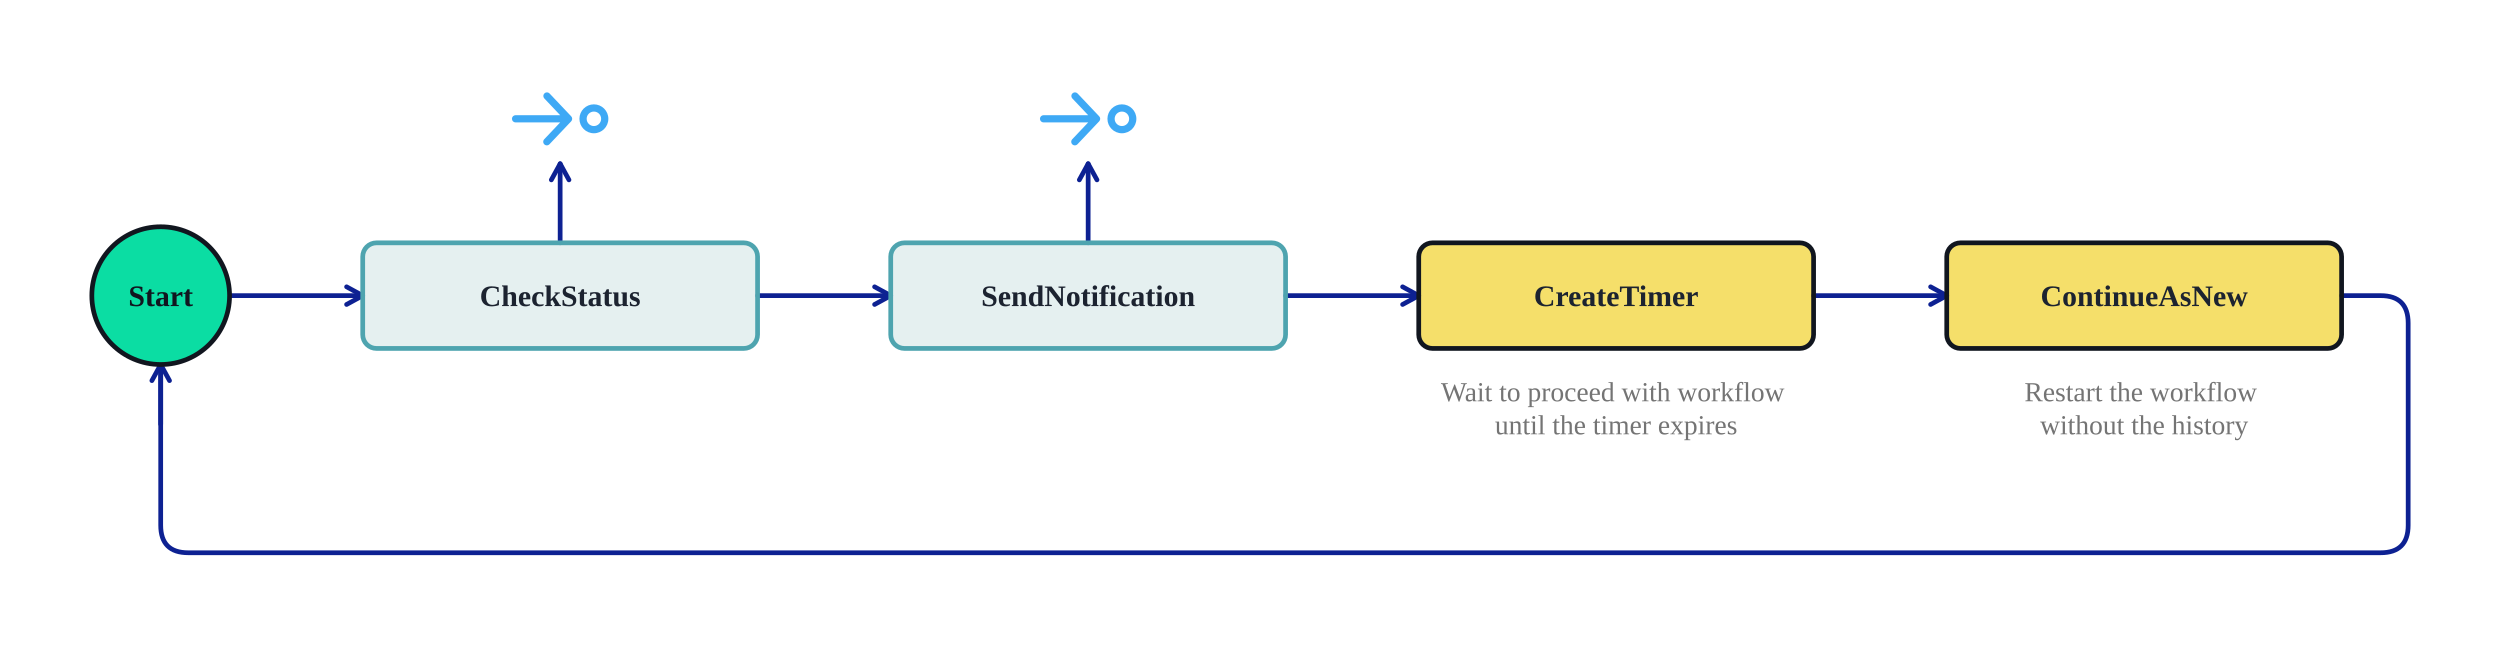
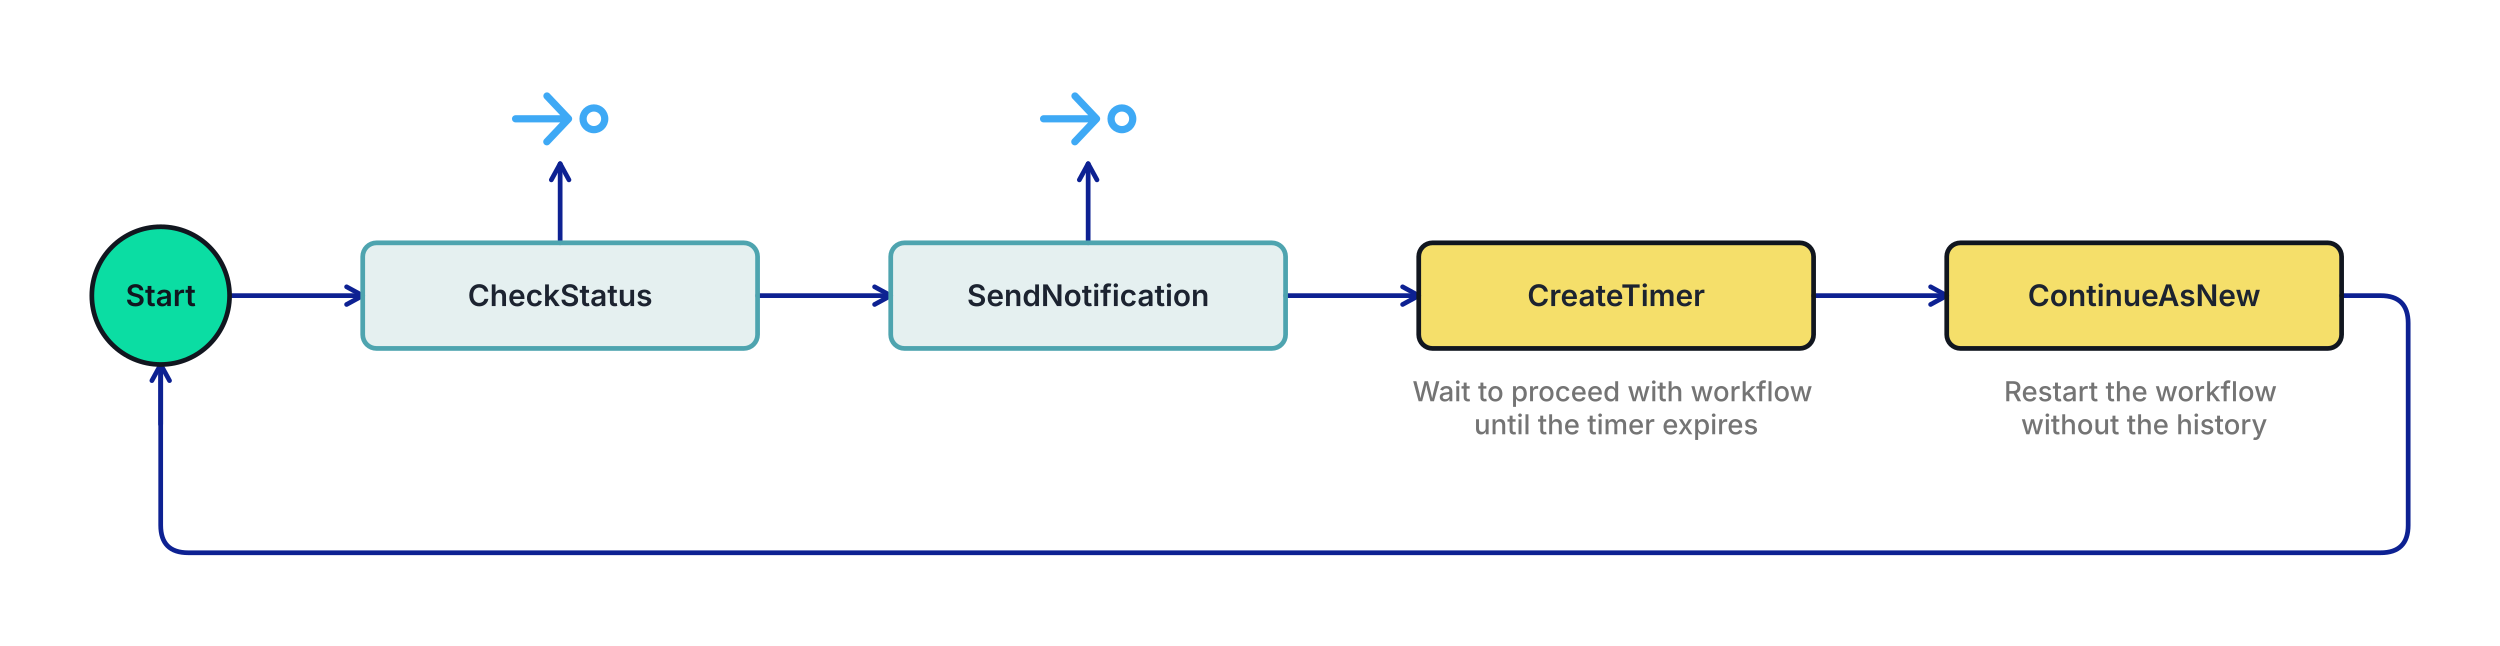
- <svg xmlns="http://www.w3.org/2000/svg" viewBox="0 0.22 1089 281" role="img" aria-labelledby="workflow-monitor-title workflow-monitor-desc">
+ <svg xmlns="http://www.w3.org/2000/svg" font-family="Inter, &quot;Segoe UI&quot;, Roboto, Helvetica, Arial, sans-serif" viewBox="0 0.22 1089 281" role="img" aria-labelledby="workflow-monitor-title workflow-monitor-desc">
  <g class="d-elbow-arrow">
    <path class="d-run" d="M1020,129 L1037,129 Q1049,129 1049,141 L1049,229 Q1049,241 1037,241 L82,241 Q70,241 70,229 L70,159" fill="none" stroke="#0D2192" stroke-width="2.06" stroke-linecap="round" />
    <g class="d-arrow">
      <line x1="70" y1="185" x2="70" y2="159" stroke="#0D2192" stroke-width="2.06" stroke-linecap="round" stroke-linejoin="round" fill="none" />
      <polyline points="73.84,166.02 70,159 66.16,166.02" stroke="#0D2192" stroke-width="2.06" stroke-linecap="round" stroke-linejoin="round" fill="none" />
    </g>
  </g>
  <g>
    <g class="d-arrow">
      <line x1="100" y1="129" x2="158" y2="129" stroke="#0D2192" stroke-width="2.06" stroke-linecap="round" stroke-linejoin="round" fill="none" />
      <polyline points="150.98,132.84 158,129 150.98,125.16" stroke="#0D2192" stroke-width="2.06" stroke-linecap="round" stroke-linejoin="round" fill="none" />
    </g>
    <g class="d-arrow">
      <line x1="330" y1="129" x2="388" y2="129" stroke="#0D2192" stroke-width="2.06" stroke-linecap="round" stroke-linejoin="round" fill="none" />
      <polyline points="380.98,132.84 388,129 380.98,125.16" stroke="#0D2192" stroke-width="2.06" stroke-linecap="round" stroke-linejoin="round" fill="none" />
    </g>
    <g class="d-arrow">
      <line x1="560" y1="129" x2="618" y2="129" stroke="#0D2192" stroke-width="2.06" stroke-linecap="round" stroke-linejoin="round" fill="none" />
      <polyline points="610.98,132.84 618,129 610.98,125.16" stroke="#0D2192" stroke-width="2.06" stroke-linecap="round" stroke-linejoin="round" fill="none" />
    </g>
    <g class="d-arrow">
      <line x1="790" y1="129" x2="848" y2="129" stroke="#0D2192" stroke-width="2.06" stroke-linecap="round" stroke-linejoin="round" fill="none" />
      <polyline points="840.98,132.84 848,129 840.98,125.16" stroke="#0D2192" stroke-width="2.06" stroke-linecap="round" stroke-linejoin="round" fill="none" />
    </g>
  </g>
  <g>
    <g class="d-arrow">
      <line x1="244" y1="106" x2="244" y2="71.55" stroke="#0D2192" stroke-width="2.06" stroke-linecap="round" stroke-linejoin="round" fill="none" />
      <polyline points="247.84,78.57 244,71.55 240.16,78.57" stroke="#0D2192" stroke-width="2.06" stroke-linecap="round" stroke-linejoin="round" fill="none" />
    </g>
    <g class="d-icon-group">
      <g class="d-icon" data-mark="fluent-arrow-step-in-right" transform="translate(218.8 26.7727) scale(2.1)" fill="#3ea9f5" color="#3ea9f5">
        <path fill="currentColor" d="M8.706 16.234a.75.75 0 1 0 1.088 1.032l4.5-4.75a.75.75 0 0 0 0-1.032l-4.5-4.75a.75.75 0 0 0-1.088 1.032l3.3 3.484H2.75a.75.75 0 0 0 0 1.5h9.256zM22 12a3 3 0 1 0-6 0a3 3 0 0 0 6 0m-1.5 0a1.5 1.5 0 1 1-3 0a1.5 1.5 0 0 1 3 0" />
      </g>
    </g>
    <g class="d-arrow">
      <line x1="474" y1="106" x2="474" y2="71.55" stroke="#0D2192" stroke-width="2.06" stroke-linecap="round" stroke-linejoin="round" fill="none" />
      <polyline points="477.84,78.57 474,71.55 470.16,78.57" stroke="#0D2192" stroke-width="2.06" stroke-linecap="round" stroke-linejoin="round" fill="none" />
    </g>
    <g class="d-icon-group">
      <g class="d-icon" data-mark="fluent-arrow-step-in-right" transform="translate(448.8 26.7727) scale(2.1)" fill="#3ea9f5" color="#3ea9f5">
        <path fill="currentColor" d="M8.706 16.234a.75.75 0 1 0 1.088 1.032l4.5-4.75a.75.75 0 0 0 0-1.032l-4.5-4.75a.75.75 0 0 0-1.088 1.032l3.3 3.484H2.75a.75.75 0 0 0 0 1.5h9.256zM22 12a3 3 0 1 0-6 0a3 3 0 0 0 6 0m-1.5 0a1.5 1.5 0 1 1-3 0a1.5 1.5 0 0 1 3 0" />
      </g>
    </g>
  </g>
  <g>
    <g class="d-box">
      <rect x="158" y="106" width="172" height="46" rx="6" fill="#D3E6E6" fill-opacity="0.6" stroke="#4EA4AF" stroke-width="2.06" stroke-linejoin="round" stroke-linecap="round" />
      <text x="244" y="133.55" text-anchor="middle" font-size="13" font-weight="600" fill="#1c2330">CheckStatus</text>
    </g>
    <g class="d-box">
      <rect x="388" y="106" width="172" height="46" rx="6" fill="#D3E6E6" fill-opacity="0.6" stroke="#4EA4AF" stroke-width="2.06" stroke-linejoin="round" stroke-linecap="round" />
      <text x="474" y="133.55" text-anchor="middle" font-size="13" font-weight="600" fill="#1c2330">SendNotification</text>
    </g>
    <g class="d-box">
      <rect x="618" y="106" width="172" height="46" rx="6" fill="#efca08" fill-opacity="0.6" stroke="#11161f" stroke-width="2.06" stroke-linejoin="round" stroke-linecap="round" />
      <text x="704" y="133.55" text-anchor="middle" font-size="13" font-weight="600" fill="#1c2330">CreateTimer</text>
    </g>
    <g class="d-box">
      <rect x="848" y="106" width="172" height="46" rx="6" fill="#efca08" fill-opacity="0.6" stroke="#11161f" stroke-width="2.06" stroke-linejoin="round" stroke-linecap="round" />
      <text x="934" y="133.55" text-anchor="middle" font-size="13" font-weight="600" fill="#1c2330">ContinueAsNew</text>
    </g>
  </g>
  <g>
    <text x="704" y="175" text-anchor="middle" font-size="12" font-weight="500" fill="#747474">
      <tspan x="704">Wait to proceed with workflow</tspan>
      <tspan x="704" dy="14.4">until the timer expires</tspan>
    </text>
    <text x="934" y="175" text-anchor="middle" font-size="12" font-weight="500" fill="#747474">
      <tspan x="934">Restart the workflow</tspan>
      <tspan x="934" dy="14.4">without the history</tspan>
    </text>
  </g>
  <g class="d-node">
    <circle cx="70" cy="129" r="30" fill="#0bdda3" stroke="#11161f" stroke-width="2.06" stroke-linejoin="round" stroke-linecap="round" />
    <g class="d-on-fill">
      <text x="70" y="133.55" text-anchor="middle" font-size="13" font-weight="600" fill="#11161f">Start</text>
    </g>
  </g>
</svg>
